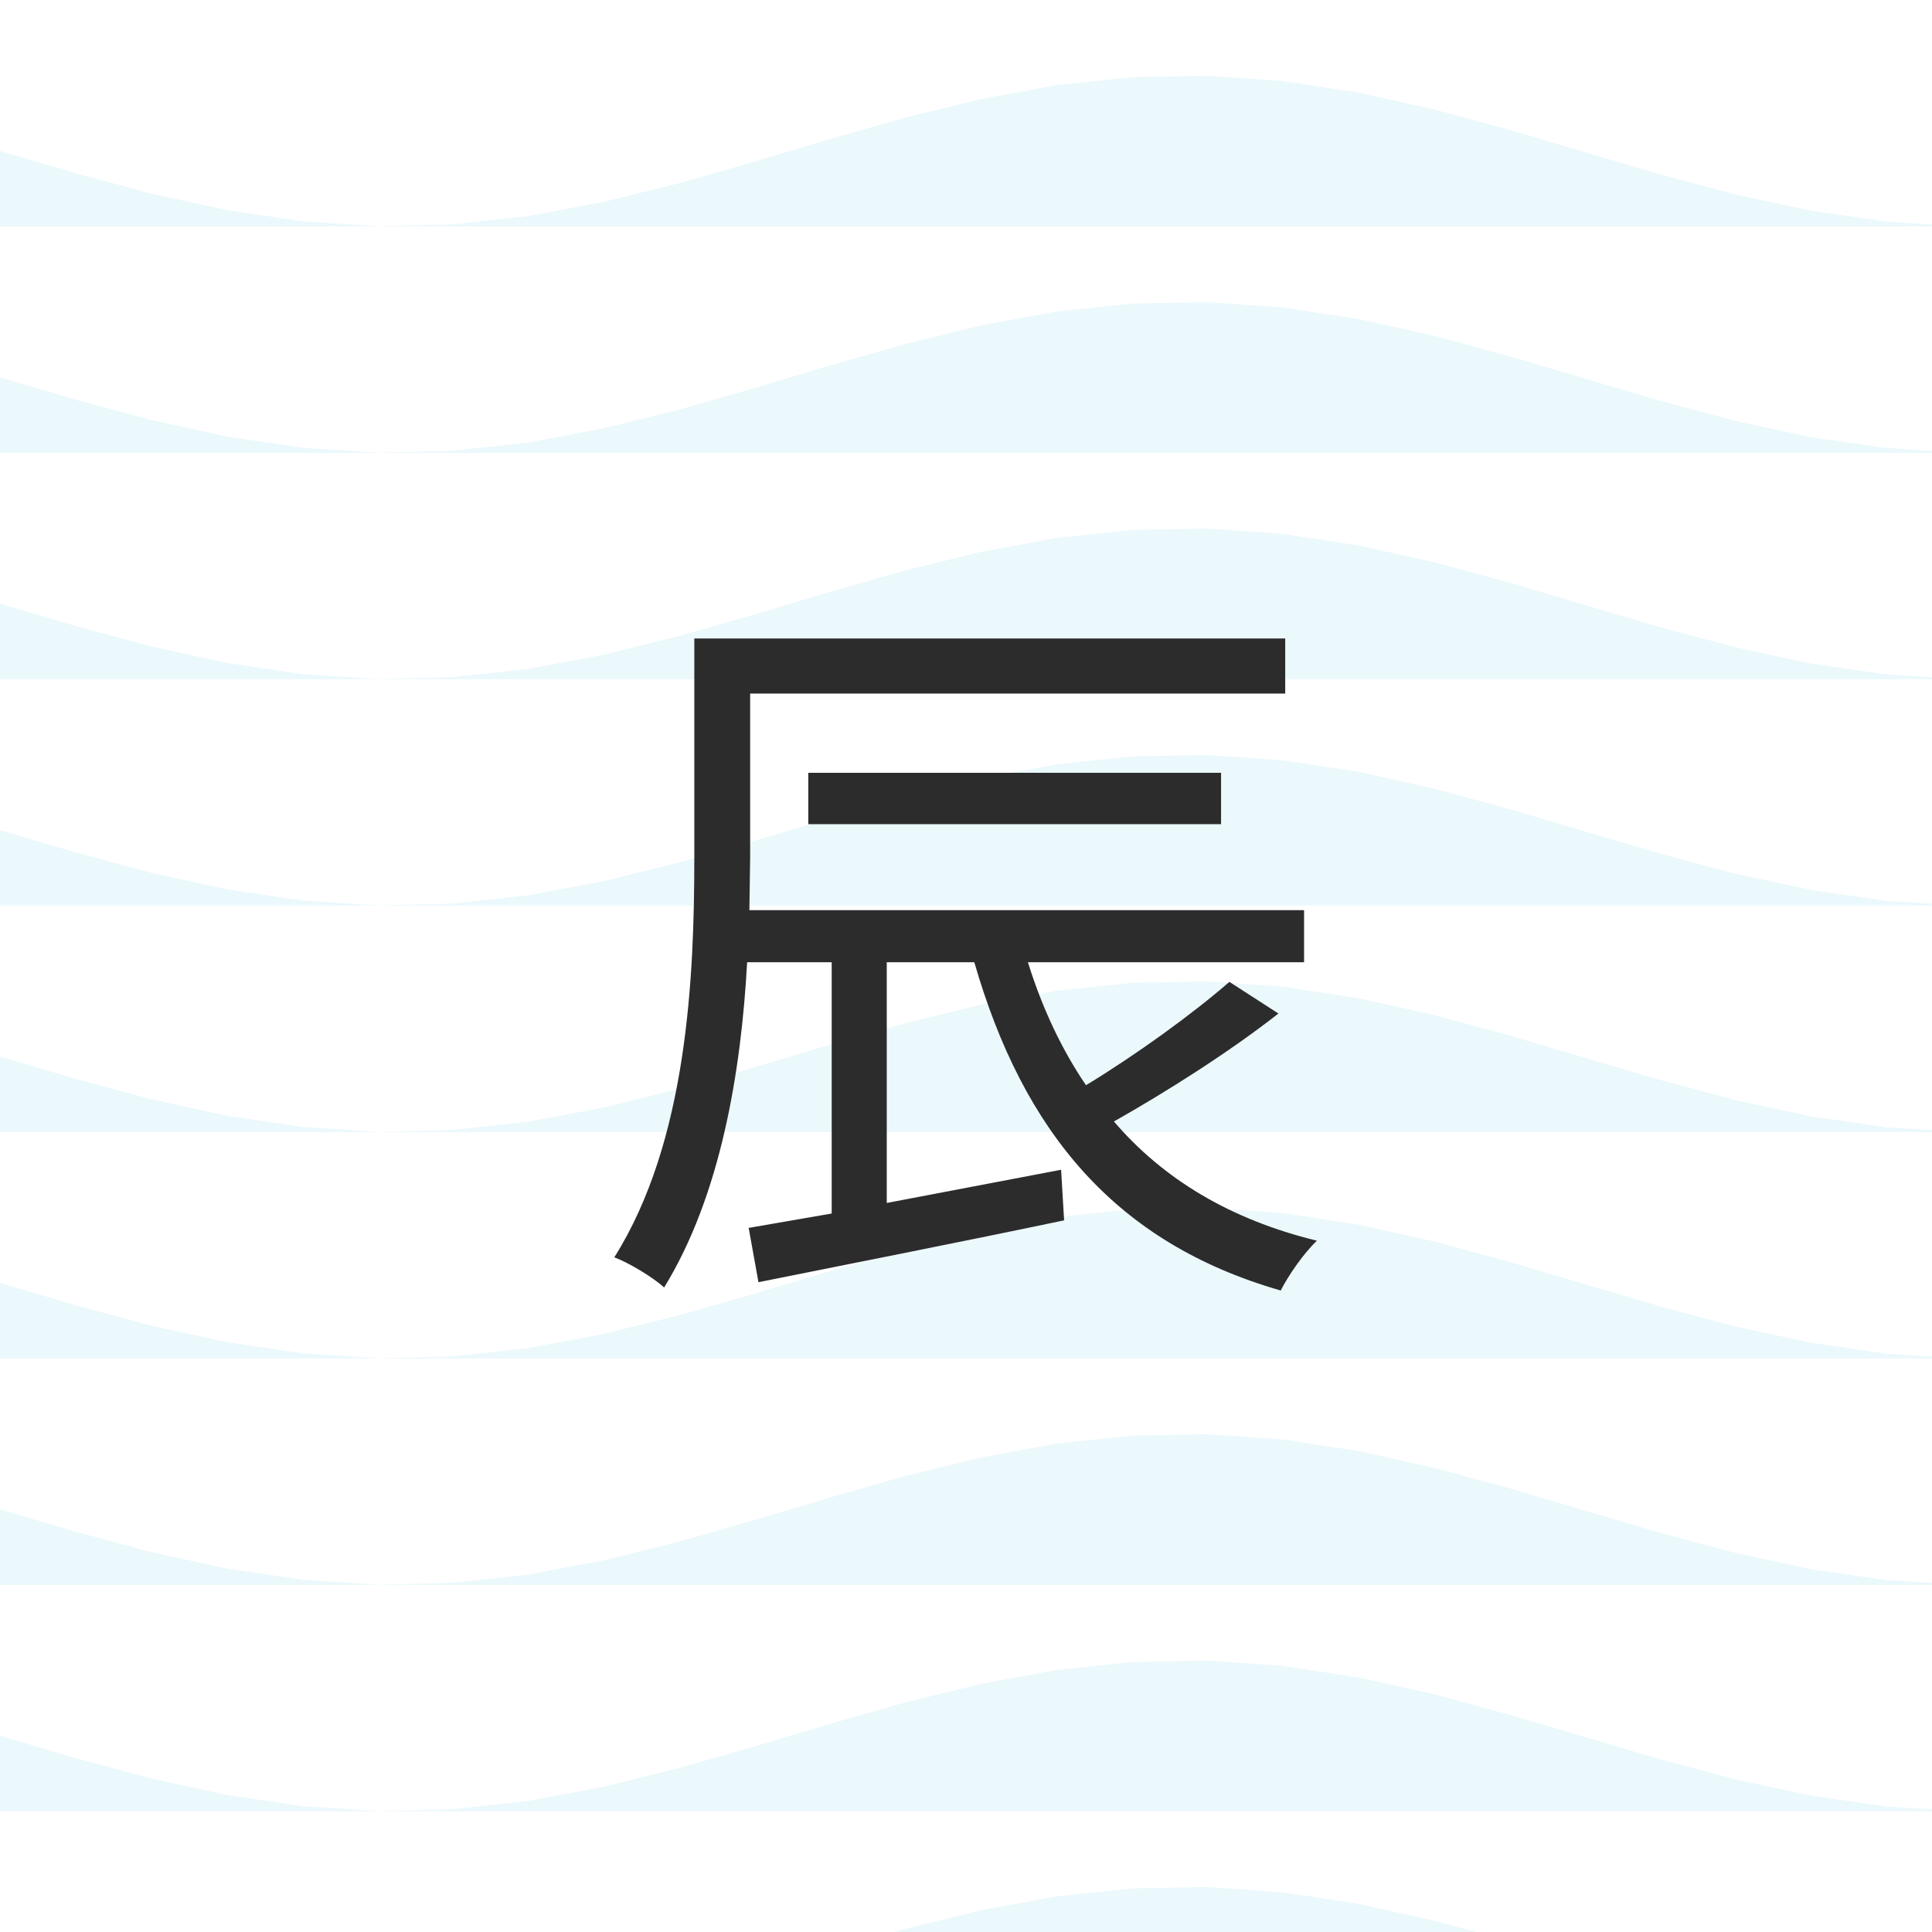
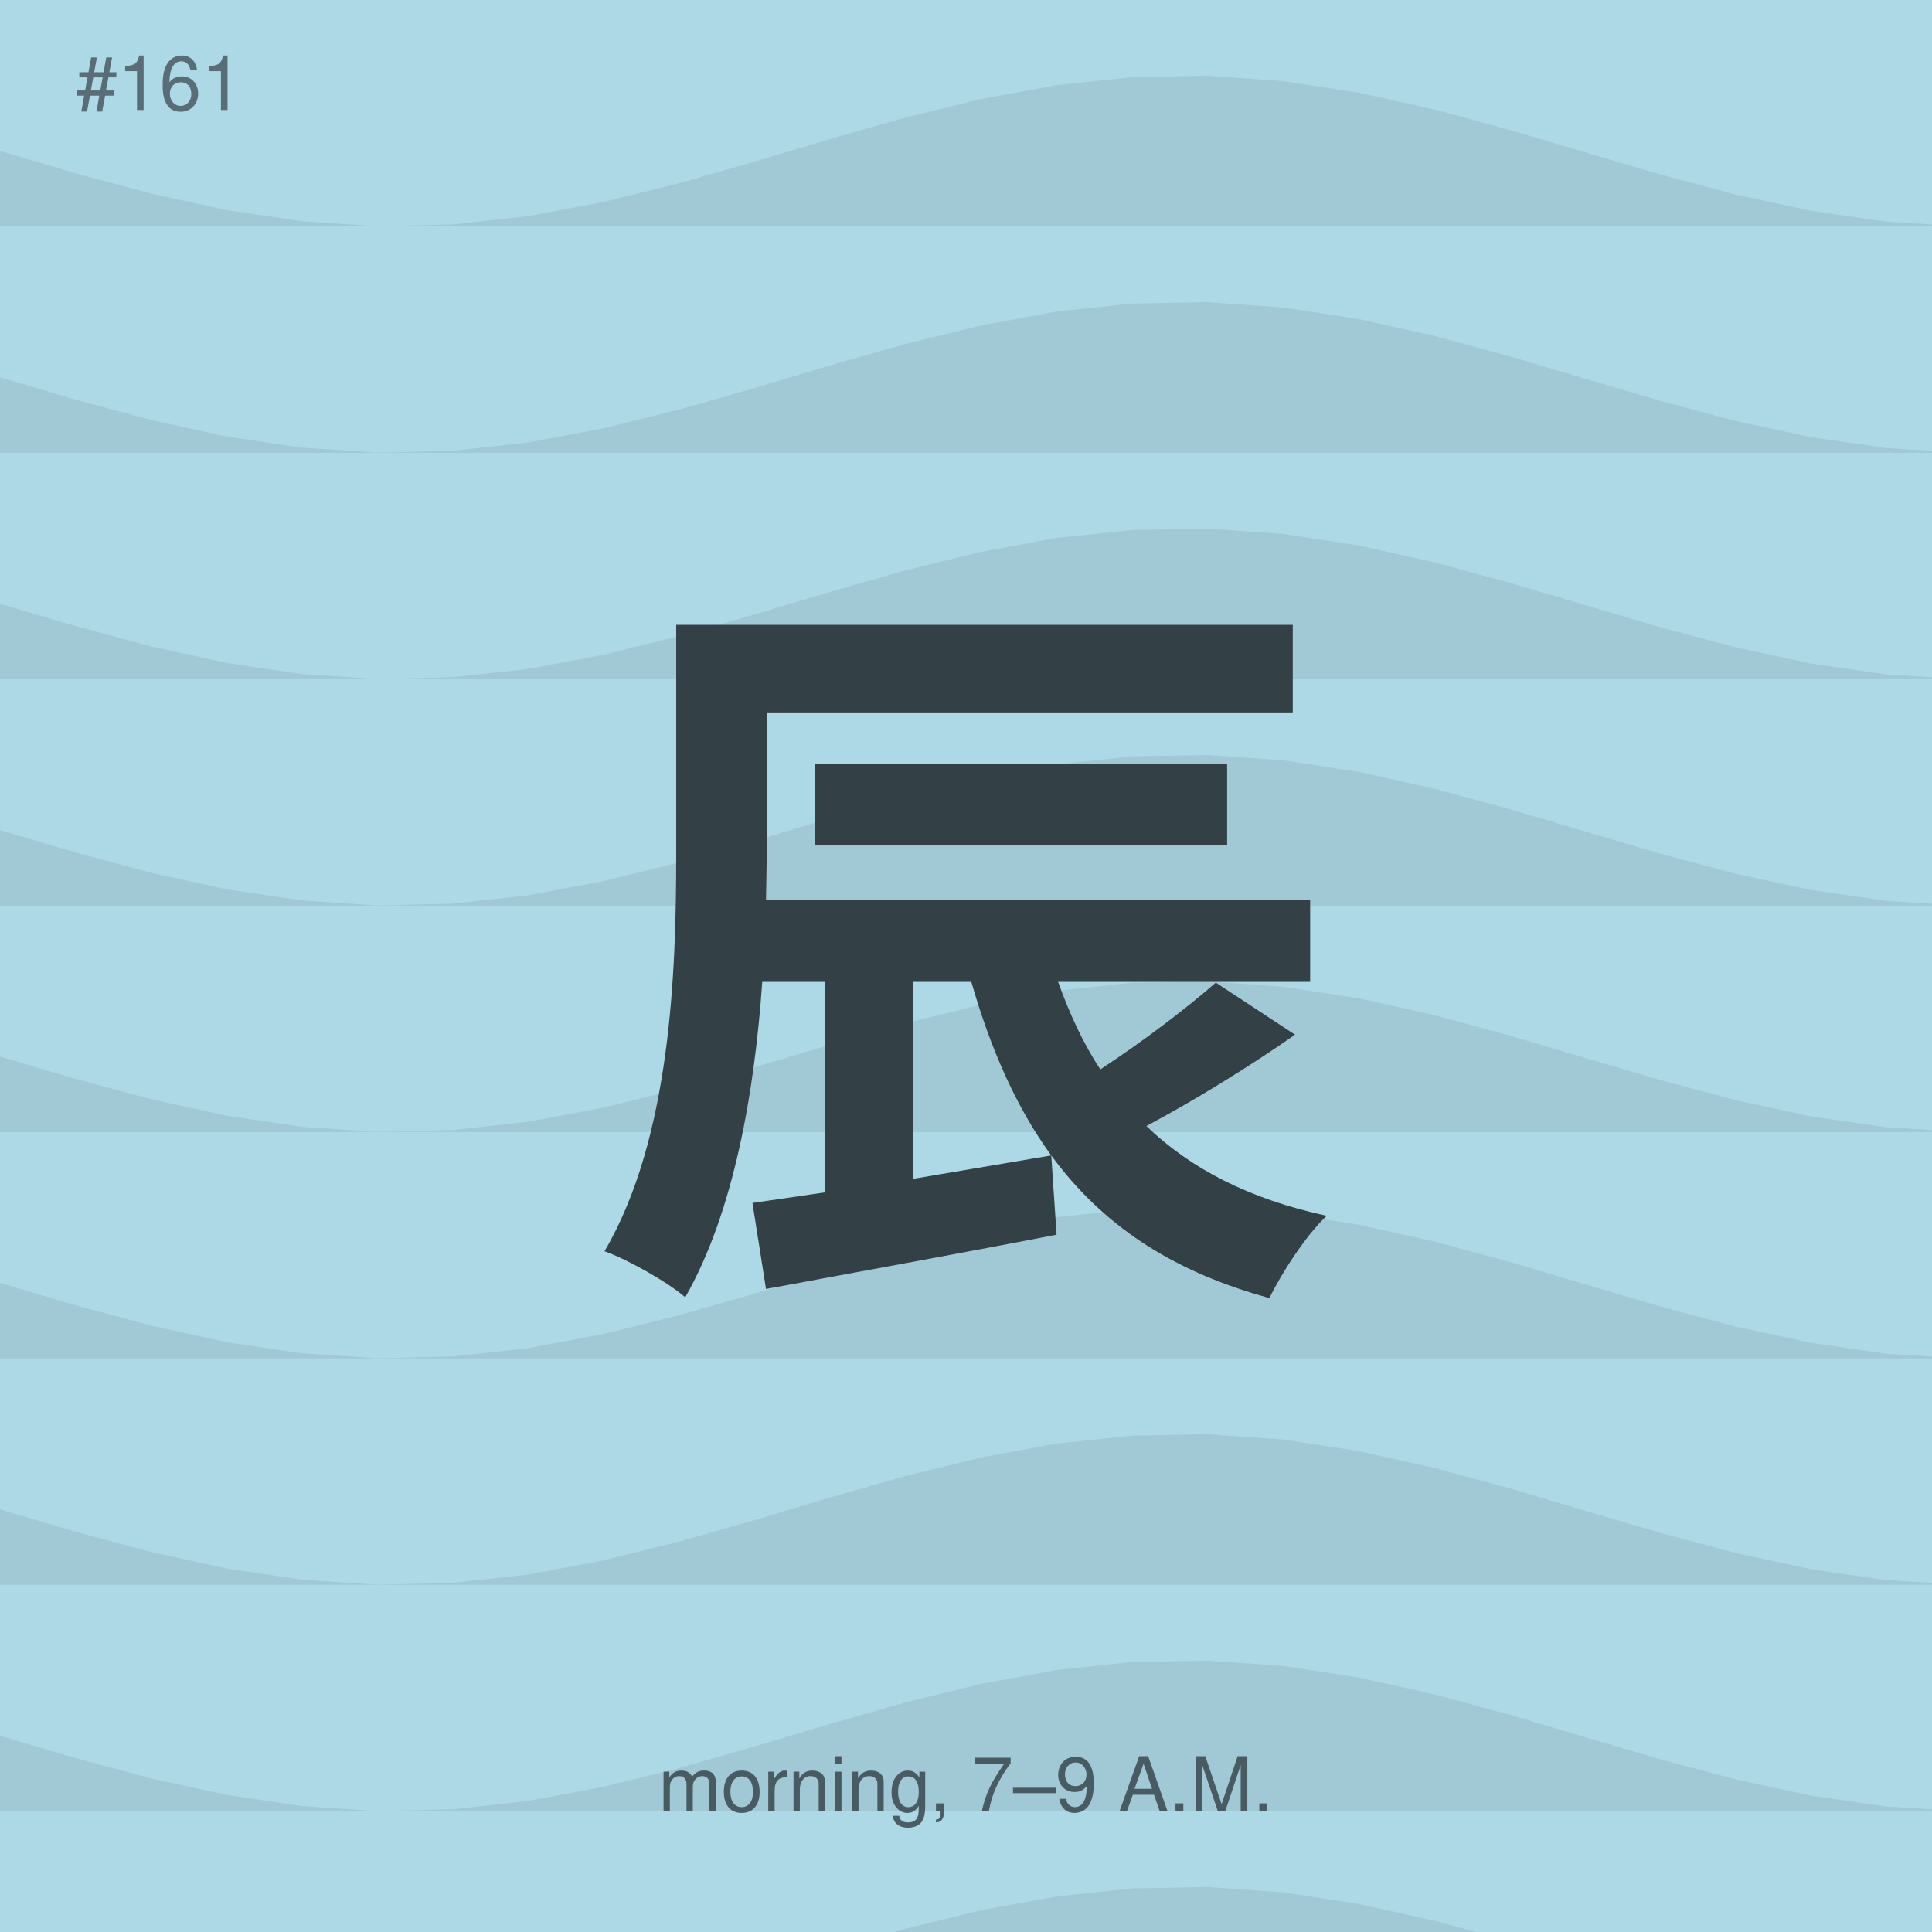
<svg xmlns="http://www.w3.org/2000/svg" width="512" height="512" viewBox="0 0 512 512">
  <defs>
    <style>
      .radical-text {
        font-family: 'Hiragino Sans', 'Yu Gothic', 'Meiryo', 'Takao', 'IPAexGothic', 'IPAGothic', 'VL Gothic', 'Noto Sans CJK JP', serif;
        font-size: 200px;
        text-anchor: middle;
        dominant-baseline: middle;
-         fill: #2c2c2c;
+         fill: #334045;
+         font-weight: bold;
+       }
+       .number-text {
+         font-family: 'Helvetica', 'Arial', sans-serif;
+         font-size: 20px;
+         text-anchor: start;
+         dominant-baseline: hanging;
+         fill: #334045;
+         opacity: 0.7;
+         font-weight: normal;
+       }
+       .meaning-text {
+         font-family: 'Helvetica', 'Arial', sans-serif;
+         font-size: 20px;
+         text-anchor: middle;
+         dominant-baseline: baseline;
+         fill: #334045;
+         opacity: 0.8;
        font-weight: normal;
      }
    </style>
  </defs>
-   <rect width="512" height="512" fill="white" />
-   <g opacity="1.0">
-     <path d="M 0,40 L 20,45.91 L 40,51.293 L 60,55.667 L 80,58.641 L 100,59.95 L 120,59.477 L 140,57.264 L 160,53.509 L 180,48.548 L 200,42.822 L 220,36.845 L 240,31.15 L 260,26.245 L 280,22.568 L 300,20.449 L 320,20.077 L 340,21.484 L 360,24.545 L 380,28.986 L 400,34.412 L 420,40.336 L 440,46.231 L 460,51.569 L 480,55.873 L 500,58.76 L 520,59.971 L 512,60 L 0,60 Z" fill="#bce7f5" opacity="0.3" />
-     <path d="M 0,100 L 20,105.91 L 40,111.293 L 60,115.667 L 80,118.641 L 100,119.95 L 120,119.477 L 140,117.264 L 160,113.509 L 180,108.548 L 200,102.822 L 220,96.845 L 240,91.15 L 260,86.245 L 280,82.568 L 300,80.449 L 320,80.077 L 340,81.484 L 360,84.545 L 380,88.986 L 400,94.412 L 420,100.336 L 440,106.231 L 460,111.569 L 480,115.873 L 500,118.76 L 520,119.971 L 512,120 L 0,120 Z" fill="#bce7f5" opacity="0.3" />
-     <path d="M 0,160 L 20,165.91 L 40,171.293 L 60,175.667 L 80,178.641 L 100,179.95 L 120,179.477 L 140,177.264 L 160,173.509 L 180,168.548 L 200,162.822 L 220,156.845 L 240,151.15 L 260,146.245 L 280,142.568 L 300,140.449 L 320,140.077 L 340,141.484 L 360,144.545 L 380,148.986 L 400,154.412 L 420,160.336 L 440,166.231 L 460,171.569 L 480,175.873 L 500,178.76 L 520,179.971 L 512,180 L 0,180 Z" fill="#bce7f5" opacity="0.3" />
-     <path d="M 0,220 L 20,225.91 L 40,231.293 L 60,235.667 L 80,238.641 L 100,239.95 L 120,239.477 L 140,237.264 L 160,233.509 L 180,228.548 L 200,222.822 L 220,216.845 L 240,211.15 L 260,206.245 L 280,202.568 L 300,200.449 L 320,200.077 L 340,201.484 L 360,204.545 L 380,208.986 L 400,214.412 L 420,220.336 L 440,226.231 L 460,231.569 L 480,235.873 L 500,238.76 L 520,239.971 L 512,240 L 0,240 Z" fill="#bce7f5" opacity="0.3" />
-     <path d="M 0,280 L 20,285.91 L 40,291.293 L 60,295.667 L 80,298.641 L 100,299.95 L 120,299.477 L 140,297.264 L 160,293.509 L 180,288.548 L 200,282.822 L 220,276.845 L 240,271.15 L 260,266.245 L 280,262.568 L 300,260.449 L 320,260.077 L 340,261.484 L 360,264.545 L 380,268.986 L 400,274.412 L 420,280.336 L 440,286.231 L 460,291.569 L 480,295.873 L 500,298.76 L 520,299.971 L 512,300 L 0,300 Z" fill="#bce7f5" opacity="0.3" />
-     <path d="M 0,340 L 20,345.91 L 40,351.293 L 60,355.667 L 80,358.641 L 100,359.95 L 120,359.477 L 140,357.264 L 160,353.509 L 180,348.548 L 200,342.822 L 220,336.845 L 240,331.15 L 260,326.245 L 280,322.568 L 300,320.449 L 320,320.077 L 340,321.484 L 360,324.545 L 380,328.986 L 400,334.412 L 420,340.336 L 440,346.231 L 460,351.569 L 480,355.873 L 500,358.76 L 520,359.971 L 512,360 L 0,360 Z" fill="#bce7f5" opacity="0.3" />
-     <path d="M 0,400 L 20,405.91 L 40,411.293 L 60,415.667 L 80,418.641 L 100,419.95 L 120,419.477 L 140,417.264 L 160,413.509 L 180,408.548 L 200,402.822 L 220,396.845 L 240,391.15 L 260,386.245 L 280,382.568 L 300,380.449 L 320,380.077 L 340,381.484 L 360,384.545 L 380,388.986 L 400,394.412 L 420,400.336 L 440,406.231 L 460,411.569 L 480,415.873 L 500,418.76 L 520,419.971 L 512,420 L 0,420 Z" fill="#bce7f5" opacity="0.3" />
-     <path d="M 0,460 L 20,465.91 L 40,471.293 L 60,475.667 L 80,478.641 L 100,479.95 L 120,479.477 L 140,477.264 L 160,473.509 L 180,468.548 L 200,462.822 L 220,456.845 L 240,451.15 L 260,446.245 L 280,442.568 L 300,440.449 L 320,440.077 L 340,441.484 L 360,444.545 L 380,448.986 L 400,454.412 L 420,460.336 L 440,466.231 L 460,471.569 L 480,475.873 L 500,478.76 L 520,479.971 L 512,480 L 0,480 Z" fill="#bce7f5" opacity="0.3" />
-     <path d="M 0,520 L 20,525.91 L 40,531.293 L 60,535.667 L 80,538.641 L 100,539.95 L 120,539.477 L 140,537.264 L 160,533.509 L 180,528.548 L 200,522.822 L 220,516.845 L 240,511.15 L 260,506.245 L 280,502.568 L 300,500.449 L 320,500.077 L 340,501.484 L 360,504.545 L 380,508.986 L 400,514.412 L 420,520.336 L 440,526.231 L 460,531.569 L 480,535.873 L 500,538.76 L 520,539.971 L 512,540 L 0,540 Z" fill="#bce7f5" opacity="0.3" />
+   <rect width="512" height="512" fill="#ADD8E6" />
+   <g opacity="0.6">
+     <path d="M 0,40 L 20,45.91 L 40,51.293 L 60,55.667 L 80,58.641 L 100,59.95 L 120,59.477 L 140,57.264 L 160,53.509 L 180,48.548 L 200,42.822 L 220,36.845 L 240,31.15 L 260,26.245 L 280,22.568 L 300,20.449 L 320,20.077 L 340,21.484 L 360,24.545 L 380,28.986 L 400,34.412 L 420,40.336 L 440,46.231 L 460,51.569 L 480,55.873 L 500,58.76 L 520,59.971 L 512,60 L 0,60 Z" fill="#7997a1" opacity="0.4" />
+     <path d="M 0,100 L 20,105.91 L 40,111.293 L 60,115.667 L 80,118.641 L 100,119.95 L 120,119.477 L 140,117.264 L 160,113.509 L 180,108.548 L 200,102.822 L 220,96.845 L 240,91.15 L 260,86.245 L 280,82.568 L 300,80.449 L 320,80.077 L 340,81.484 L 360,84.545 L 380,88.986 L 400,94.412 L 420,100.336 L 440,106.231 L 460,111.569 L 480,115.873 L 500,118.76 L 520,119.971 L 512,120 L 0,120 Z" fill="#7997a1" opacity="0.4" />
+     <path d="M 0,160 L 20,165.91 L 40,171.293 L 60,175.667 L 80,178.641 L 100,179.95 L 120,179.477 L 140,177.264 L 160,173.509 L 180,168.548 L 200,162.822 L 220,156.845 L 240,151.15 L 260,146.245 L 280,142.568 L 300,140.449 L 320,140.077 L 340,141.484 L 360,144.545 L 380,148.986 L 400,154.412 L 420,160.336 L 440,166.231 L 460,171.569 L 480,175.873 L 500,178.76 L 520,179.971 L 512,180 L 0,180 Z" fill="#7997a1" opacity="0.4" />
+     <path d="M 0,220 L 20,225.91 L 40,231.293 L 60,235.667 L 80,238.641 L 100,239.95 L 120,239.477 L 140,237.264 L 160,233.509 L 180,228.548 L 200,222.822 L 220,216.845 L 240,211.15 L 260,206.245 L 280,202.568 L 300,200.449 L 320,200.077 L 340,201.484 L 360,204.545 L 380,208.986 L 400,214.412 L 420,220.336 L 440,226.231 L 460,231.569 L 480,235.873 L 500,238.76 L 520,239.971 L 512,240 L 0,240 Z" fill="#7997a1" opacity="0.4" />
+     <path d="M 0,280 L 20,285.91 L 40,291.293 L 60,295.667 L 80,298.641 L 100,299.95 L 120,299.477 L 140,297.264 L 160,293.509 L 180,288.548 L 200,282.822 L 220,276.845 L 240,271.15 L 260,266.245 L 280,262.568 L 300,260.449 L 320,260.077 L 340,261.484 L 360,264.545 L 380,268.986 L 400,274.412 L 420,280.336 L 440,286.231 L 460,291.569 L 480,295.873 L 500,298.76 L 520,299.971 L 512,300 L 0,300 Z" fill="#7997a1" opacity="0.4" />
+     <path d="M 0,340 L 20,345.91 L 40,351.293 L 60,355.667 L 80,358.641 L 100,359.95 L 120,359.477 L 140,357.264 L 160,353.509 L 180,348.548 L 200,342.822 L 220,336.845 L 240,331.15 L 260,326.245 L 280,322.568 L 300,320.449 L 320,320.077 L 340,321.484 L 360,324.545 L 380,328.986 L 400,334.412 L 420,340.336 L 440,346.231 L 460,351.569 L 480,355.873 L 500,358.76 L 520,359.971 L 512,360 L 0,360 Z" fill="#7997a1" opacity="0.4" />
+     <path d="M 0,400 L 20,405.91 L 40,411.293 L 60,415.667 L 80,418.641 L 100,419.95 L 120,419.477 L 140,417.264 L 160,413.509 L 180,408.548 L 200,402.822 L 220,396.845 L 240,391.15 L 260,386.245 L 280,382.568 L 300,380.449 L 320,380.077 L 340,381.484 L 360,384.545 L 380,388.986 L 400,394.412 L 420,400.336 L 440,406.231 L 460,411.569 L 480,415.873 L 500,418.76 L 520,419.971 L 512,420 L 0,420 Z" fill="#7997a1" opacity="0.4" />
+     <path d="M 0,460 L 20,465.91 L 40,471.293 L 60,475.667 L 80,478.641 L 100,479.95 L 120,479.477 L 140,477.264 L 160,473.509 L 180,468.548 L 200,462.822 L 220,456.845 L 240,451.15 L 260,446.245 L 280,442.568 L 300,440.449 L 320,440.077 L 340,441.484 L 360,444.545 L 380,448.986 L 400,454.412 L 420,460.336 L 440,466.231 L 460,471.569 L 480,475.873 L 500,478.76 L 520,479.971 L 512,480 L 0,480 Z" fill="#7997a1" opacity="0.4" />
+     <path d="M 0,520 L 20,525.91 L 40,531.293 L 60,535.667 L 80,538.641 L 100,539.95 L 120,539.477 L 140,537.264 L 160,533.509 L 180,528.548 L 200,522.822 L 220,516.845 L 240,511.15 L 260,506.245 L 280,502.568 L 300,500.449 L 320,500.077 L 340,501.484 L 360,504.545 L 380,508.986 L 400,514.412 L 420,520.336 L 440,526.231 L 460,531.569 L 480,535.873 L 500,538.76 L 520,539.971 L 512,540 L 0,540 Z" fill="#7997a1" opacity="0.4" />
  </g>
  <text x="256" y="256" class="radical-text">辰</text>
+   <text x="20" y="20" class="number-text">#161</text>
+   <text x="256" y="480" class="meaning-text">morning, 7–9 A.M.</text>
</svg>
